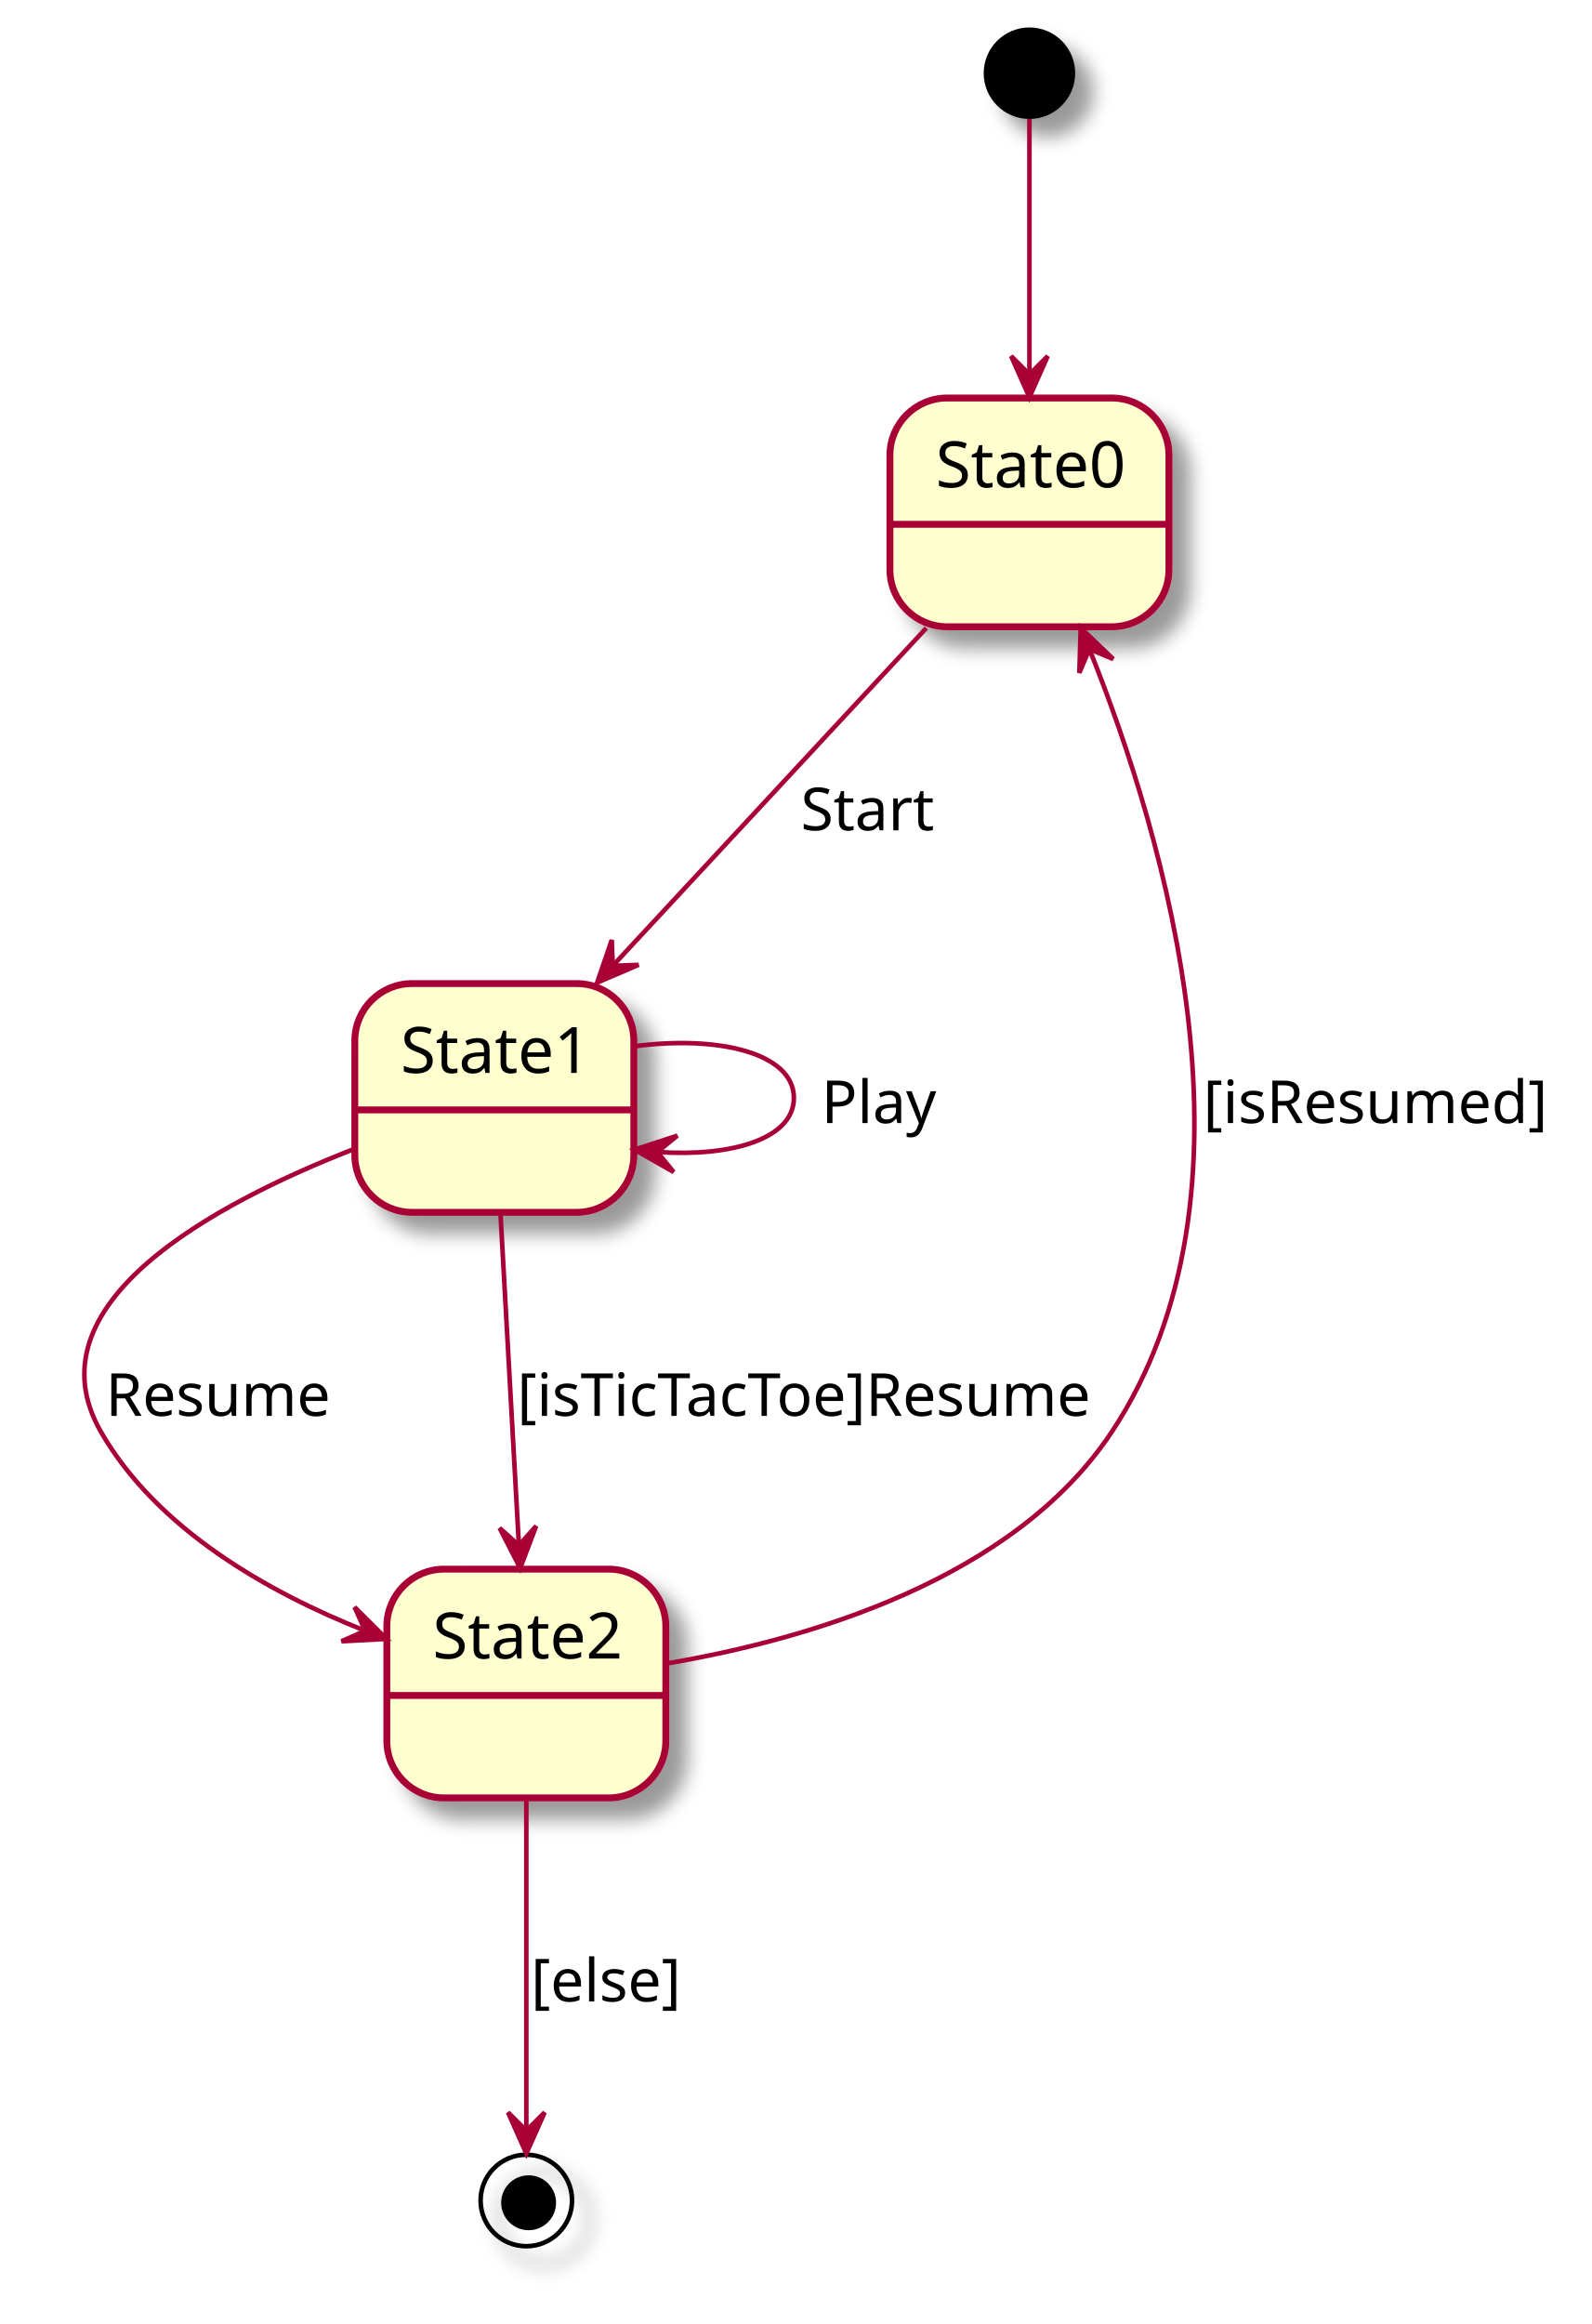
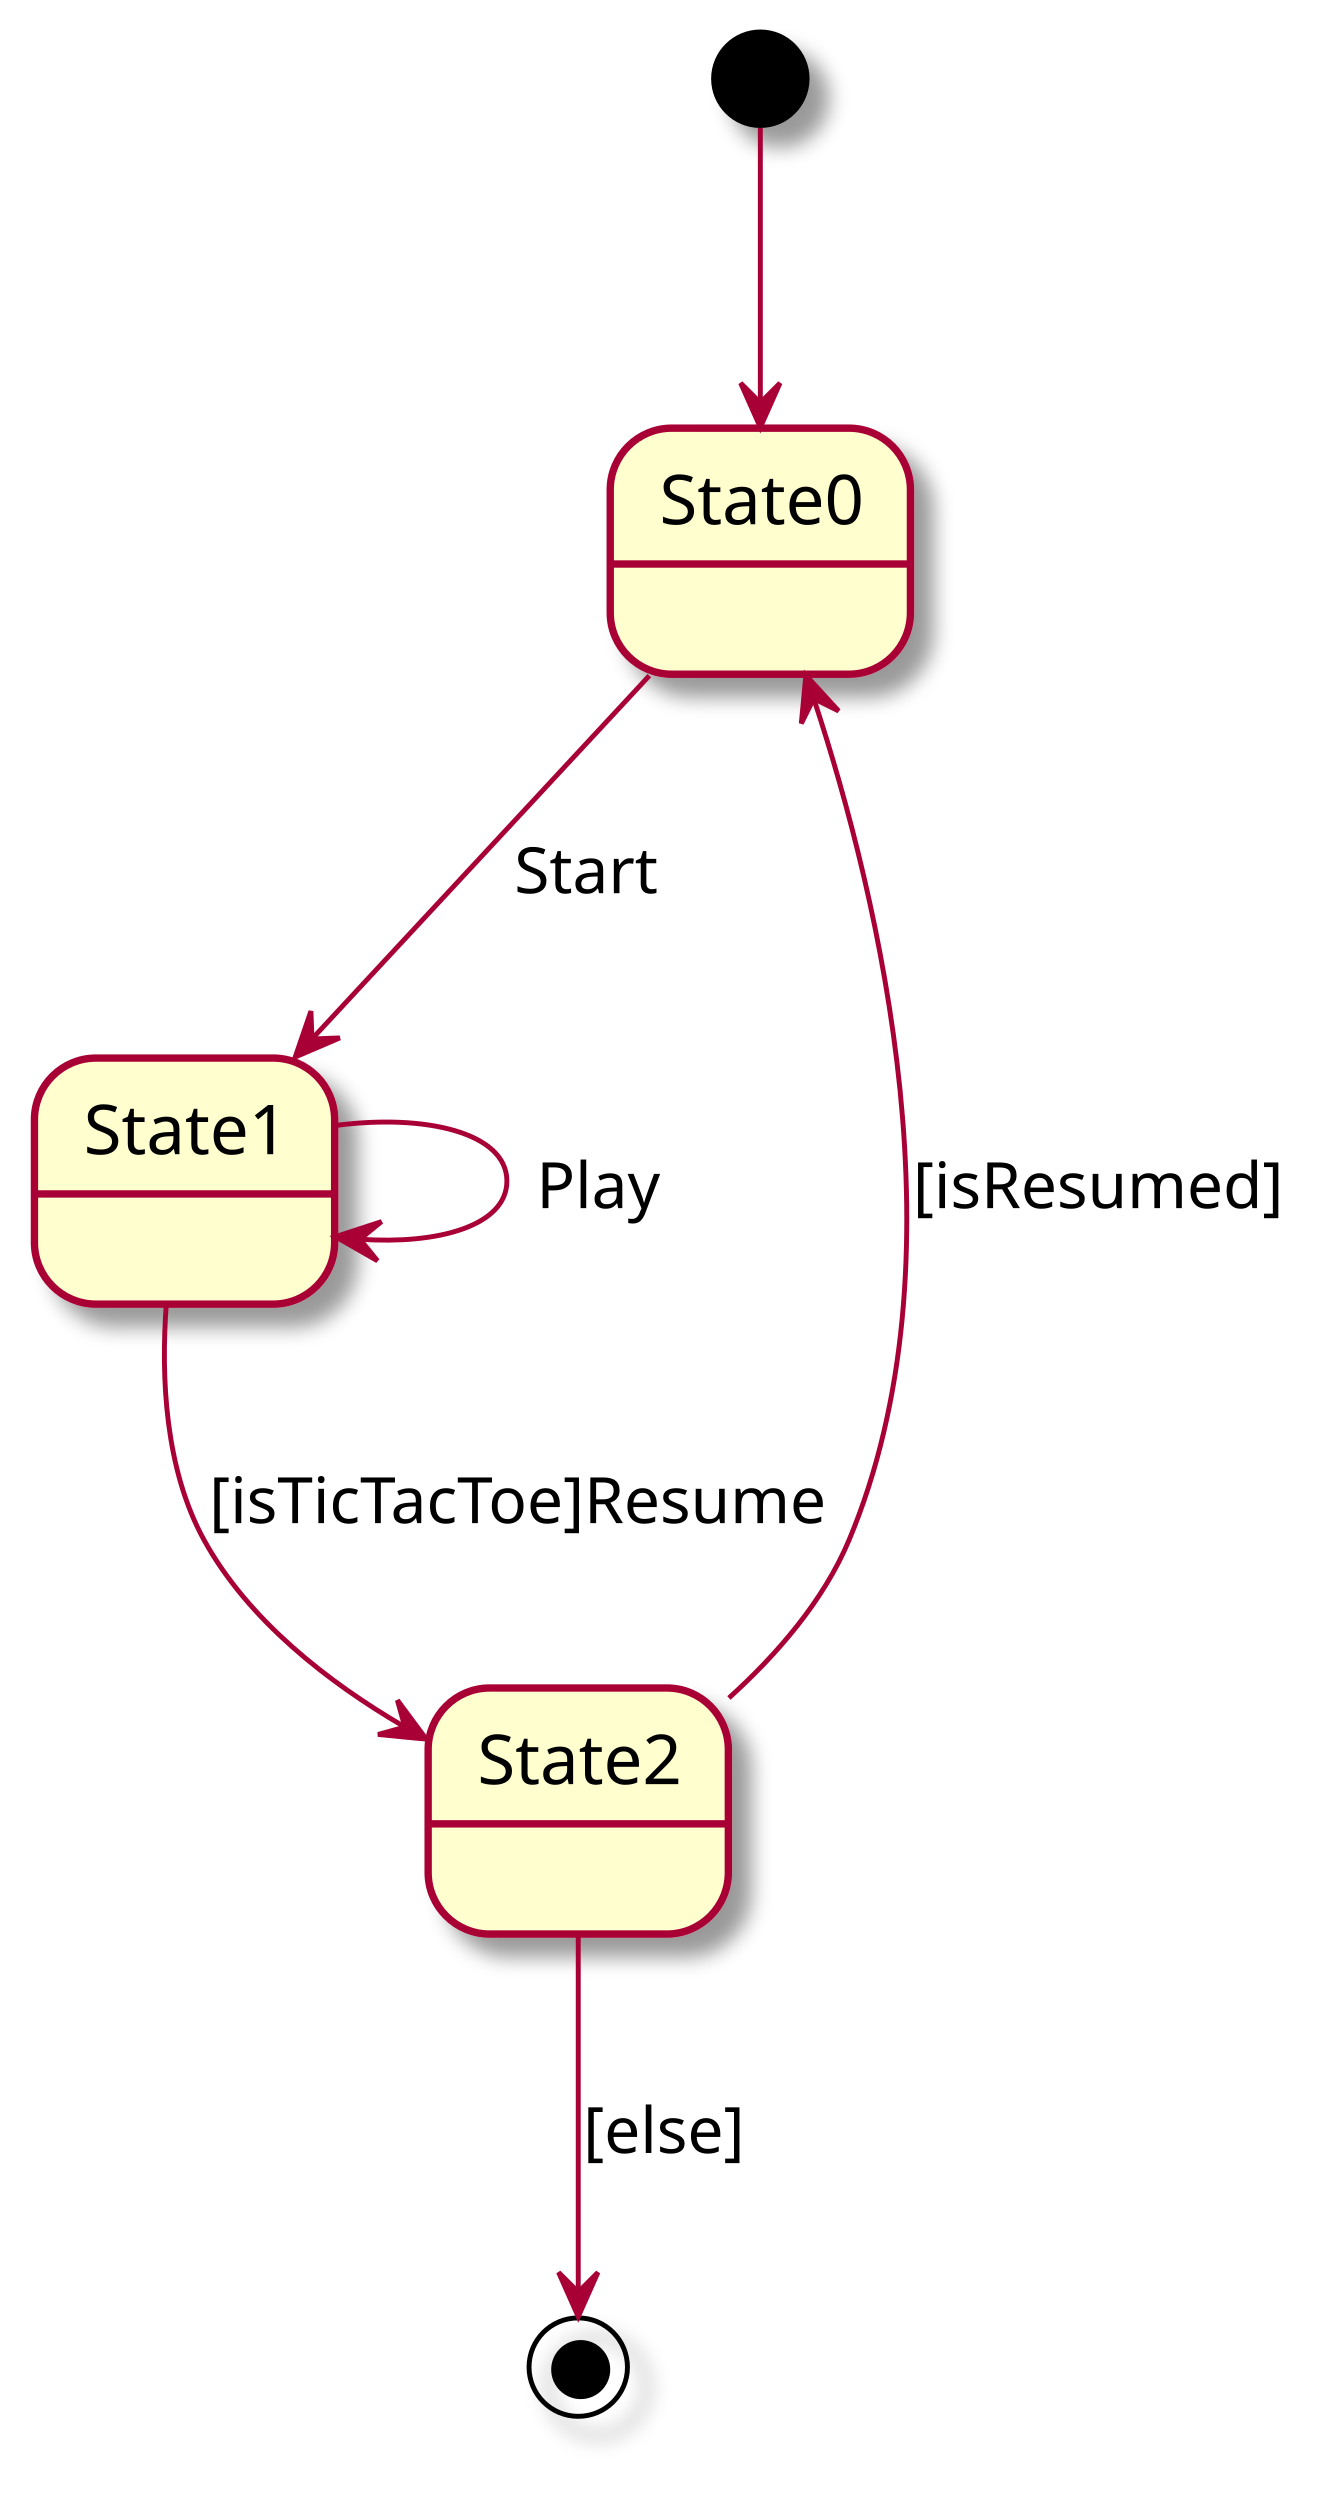
- <svg xmlns="http://www.w3.org/2000/svg" contentScriptType="application/ecmascript" contentStyleType="text/css" height="508px" preserveAspectRatio="none" style="width:348px;height:508px;" version="1.1" viewBox="0 0 348 508" width="348px" zoomAndPan="magnify">
+ <svg xmlns="http://www.w3.org/2000/svg" contentScriptType="application/ecmascript" contentStyleType="text/css" height="508px" preserveAspectRatio="none" style="width:270px;height:508px;" version="1.1" viewBox="0 0 270 508" width="270px" zoomAndPan="magnify">
  <defs>
-     <filter height="300%" id="f1krdzexroxko7" width="300%" x="-1" y="-1">
+     <filter height="300%" id="f1t43ua417uwks" width="300%" x="-1" y="-1">
      <feGaussianBlur result="blurOut" stdDeviation="2.0" />
      <feColorMatrix in="blurOut" result="blurOut2" type="matrix" values="0 0 0 0 0 0 0 0 0 0 0 0 0 0 0 0 0 0 .4 0" />
      <feOffset dx="4.0" dy="4.0" in="blurOut2" result="blurOut3" />
      <feBlend in="SourceGraphic" in2="blurOut3" mode="normal" />
    </filter>
  </defs>
  <g>
-     <ellipse cx="225.079" cy="16" fill="#000000" filter="url(#f1krdzexroxko7)" rx="10" ry="10" style="stroke: none; stroke-width: 1.0;" />
+     <ellipse cx="154.5" cy="16" fill="#000000" filter="url(#f1t43ua417uwks)" rx="10" ry="10" style="stroke: none; stroke-width: 1.0;" />
    <g id="State0">
-       <rect fill="#FEFECE" filter="url(#f1krdzexroxko7)" height="50" rx="12.5" ry="12.5" style="stroke: #A80036; stroke-width: 1.5;" width="61" x="194.579" y="87" />
-       <line style="stroke: #A80036; stroke-width: 1.5;" x1="194.579" x2="255.579" y1="114.609" y2="114.609" />
-       <text fill="#000000" font-family="sans-serif" font-size="14" lengthAdjust="spacingAndGlyphs" textLength="41" x="204.579" y="106.533">State0</text>
+       <rect fill="#FEFECE" filter="url(#f1t43ua417uwks)" height="50" rx="12.5" ry="12.5" style="stroke: #A80036; stroke-width: 1.5;" width="61" x="124" y="87" />
+       <line style="stroke: #A80036; stroke-width: 1.5;" x1="124" x2="185" y1="114.609" y2="114.609" />
+       <text fill="#000000" font-family="sans-serif" font-size="14" lengthAdjust="spacingAndGlyphs" textLength="41" x="134" y="106.533">State0</text>
    </g>
    <g id="State1">
-       <rect fill="#FEFECE" filter="url(#f1krdzexroxko7)" height="50" rx="12.5" ry="12.5" style="stroke: #A80036; stroke-width: 1.5;" width="61" x="77.579" y="215" />
-       <line style="stroke: #A80036; stroke-width: 1.5;" x1="77.579" x2="138.579" y1="242.609" y2="242.609" />
-       <text fill="#000000" font-family="sans-serif" font-size="14" lengthAdjust="spacingAndGlyphs" textLength="41" x="87.579" y="234.533">State1</text>
+       <rect fill="#FEFECE" filter="url(#f1t43ua417uwks)" height="50" rx="12.5" ry="12.5" style="stroke: #A80036; stroke-width: 1.5;" width="61" x="7" y="215" />
+       <line style="stroke: #A80036; stroke-width: 1.5;" x1="7" x2="68" y1="242.609" y2="242.609" />
+       <text fill="#000000" font-family="sans-serif" font-size="14" lengthAdjust="spacingAndGlyphs" textLength="41" x="17" y="234.533">State1</text>
    </g>
    <g id="State2">
-       <rect fill="#FEFECE" filter="url(#f1krdzexroxko7)" height="50" rx="12.5" ry="12.5" style="stroke: #A80036; stroke-width: 1.5;" width="61" x="84.579" y="343" />
-       <line style="stroke: #A80036; stroke-width: 1.5;" x1="84.579" x2="145.579" y1="370.609" y2="370.609" />
-       <text fill="#000000" font-family="sans-serif" font-size="14" lengthAdjust="spacingAndGlyphs" textLength="41" x="94.579" y="362.533">State2</text>
+       <rect fill="#FEFECE" filter="url(#f1t43ua417uwks)" height="50" rx="12.5" ry="12.5" style="stroke: #A80036; stroke-width: 1.5;" width="61" x="87" y="343" />
+       <line style="stroke: #A80036; stroke-width: 1.5;" x1="87" x2="148" y1="370.609" y2="370.609" />
+       <text fill="#000000" font-family="sans-serif" font-size="14" lengthAdjust="spacingAndGlyphs" textLength="41" x="97" y="362.533">State2</text>
    </g>
-     <ellipse cx="115.079" cy="481" fill="none" filter="url(#f1krdzexroxko7)" rx="10" ry="10" style="stroke: #000000; stroke-width: 1.0;" />
-     <ellipse cx="115.579" cy="481.5" fill="#000000" rx="6" ry="6" style="stroke: none; stroke-width: 1.0;" />
-     <path d="M225.079,26.013 C225.079,38.698 225.079,62.409 225.079,81.57 " fill="none" id="*start-&gt;State0" style="stroke: #A80036; stroke-width: 1.0;" />
-     <polygon fill="#A80036" points="225.079,86.84,229.079,77.84,225.079,81.84,221.079,77.84,225.079,86.84" style="stroke: #A80036; stroke-width: 1.0;" />
-     <path d="M202.52,137.294 C182.935,158.386 154.575,188.927 134.049,211.032 " fill="none" id="State0-&gt;State1" style="stroke: #A80036; stroke-width: 1.0;" />
-     <polygon fill="#A80036" points="130.568,214.781,139.623,210.906,133.97,211.117,133.76,205.464,130.568,214.781" style="stroke: #A80036; stroke-width: 1.0;" />
-     <text fill="#000000" font-family="sans-serif" font-size="13" lengthAdjust="spacingAndGlyphs" textLength="28" x="175.079" y="181.495">Start</text>
-     <path d="M138.738,228.704 C156.734,226.297 173.579,230.062 173.579,240 C173.579,249.006 159.744,252.943 143.756,251.81 " fill="none" id="State1-&gt;State1" style="stroke: #A80036; stroke-width: 1.0;" />
-     <polygon fill="#A80036" points="138.738,251.296,147.284,256.193,143.712,251.806,148.099,248.235,138.738,251.296" style="stroke: #A80036; stroke-width: 1.0;" />
-     <text fill="#000000" font-family="sans-serif" font-size="13" lengthAdjust="spacingAndGlyphs" textLength="26" x="179.579" y="245.495">Play</text>
-     <path d="M77.406,251.161 C46.654,263.161 6,285.071 22.079,313 C34.411,334.421 58.859,348.128 79.594,356.371 " fill="none" id="State1-&gt;State2" style="stroke: #A80036; stroke-width: 1.0;" />
-     <polygon fill="#A80036" points="84.501,358.249,77.526,351.296,79.832,356.462,74.666,358.768,84.501,358.249" style="stroke: #A80036; stroke-width: 1.0;" />
-     <text fill="#000000" font-family="sans-serif" font-size="13" lengthAdjust="spacingAndGlyphs" textLength="48" x="23.079" y="309.495">Resume</text>
-     <path d="M109.429,265.294 C110.576,285.95 112.227,315.669 113.448,337.651 " fill="none" id="State1-&gt;State2-1" style="stroke: #A80036; stroke-width: 1.0;" />
-     <polygon fill="#A80036" points="113.733,342.781,117.228,333.573,113.456,337.789,109.241,334.017,113.733,342.781" style="stroke: #A80036; stroke-width: 1.0;" />
-     <text fill="#000000" font-family="sans-serif" font-size="13" lengthAdjust="spacingAndGlyphs" textLength="125" x="113.079" y="309.495">[isTicTacToe]Resume</text>
-     <path d="M145.724,363.626 C176.238,358.454 221.544,345.458 243.079,313 C277.691,260.832 254.886,183.439 238.186,141.881 " fill="none" id="State2-&gt;State0" style="stroke: #A80036; stroke-width: 1.0;" />
-     <polygon fill="#A80036" points="236.286,137.239,235.994,147.083,238.181,141.866,243.398,144.053,236.286,137.239" style="stroke: #A80036; stroke-width: 1.0;" />
-     <text fill="#000000" font-family="sans-serif" font-size="13" lengthAdjust="spacingAndGlyphs" textLength="73" x="263.079" y="245.495">[isResumed]</text>
-     <path d="M115.079,393.085 C115.079,415.159 115.079,447.118 115.079,465.502 " fill="none" id="State2-&gt;*end" style="stroke: #A80036; stroke-width: 1.0;" />
-     <polygon fill="#A80036" points="115.079,470.746,119.079,461.746,115.079,465.746,111.079,461.746,115.079,470.746" style="stroke: #A80036; stroke-width: 1.0;" />
-     <text fill="#000000" font-family="sans-serif" font-size="13" lengthAdjust="spacingAndGlyphs" textLength="32" x="116.079" y="437.495">[else]</text>
+     <ellipse cx="117.5" cy="481" fill="none" filter="url(#f1t43ua417uwks)" rx="10" ry="10" style="stroke: #000000; stroke-width: 1.0;" />
+     <ellipse cx="118" cy="481.5" fill="#000000" rx="6" ry="6" style="stroke: none; stroke-width: 1.0;" />
+     <path d="M154.5,26.013 C154.5,38.698 154.5,62.409 154.5,81.57 " fill="none" id="*start-&gt;State0" style="stroke: #A80036; stroke-width: 1.0;" />
+     <polygon fill="#A80036" points="154.5,86.84,158.5,77.84,154.5,81.84,150.5,77.84,154.5,86.84" style="stroke: #A80036; stroke-width: 1.0;" />
+     <path d="M131.941,137.294 C112.356,158.386 83.996,188.927 63.47,211.032 " fill="none" id="State0-&gt;State1" style="stroke: #A80036; stroke-width: 1.0;" />
+     <polygon fill="#A80036" points="59.989,214.781,69.044,210.906,63.391,211.117,63.181,205.464,59.989,214.781" style="stroke: #A80036; stroke-width: 1.0;" />
+     <text fill="#000000" font-family="sans-serif" font-size="13" lengthAdjust="spacingAndGlyphs" textLength="28" x="104.5" y="181.495">Start</text>
+     <path d="M68.159,228.704 C86.155,226.297 103,230.062 103,240 C103,249.006 89.166,252.943 73.177,251.81 " fill="none" id="State1-&gt;State1" style="stroke: #A80036; stroke-width: 1.0;" />
+     <polygon fill="#A80036" points="68.159,251.296,76.704,256.193,73.133,251.806,77.52,248.234,68.159,251.296" style="stroke: #A80036; stroke-width: 1.0;" />
+     <text fill="#000000" font-family="sans-serif" font-size="13" lengthAdjust="spacingAndGlyphs" textLength="26" x="109" y="245.495">Play</text>
+     <path d="M33.786,265.129 C32.702,279.841 33.515,298.532 41.5,313 C50.501,329.31 66.77,341.87 81.953,350.754 " fill="none" id="State1-&gt;State2" style="stroke: #A80036; stroke-width: 1.0;" />
+     <polygon fill="#A80036" points="86.621,353.393,80.755,345.481,82.268,350.932,76.817,352.445,86.621,353.393" style="stroke: #A80036; stroke-width: 1.0;" />
+     <text fill="#000000" font-family="sans-serif" font-size="13" lengthAdjust="spacingAndGlyphs" textLength="125" x="42.5" y="309.495">[isTicTacToe]Resume</text>
+     <path d="M148.112,345.028 C157.798,336.278 167.322,325.339 172.5,313 C196.318,256.237 178.716,182.63 165.501,142.419 " fill="none" id="State2-&gt;State0" style="stroke: #A80036; stroke-width: 1.0;" />
+     <polygon fill="#A80036" points="163.752,137.209,162.825,147.014,165.343,141.949,170.409,144.468,163.752,137.209" style="stroke: #A80036; stroke-width: 1.0;" />
+     <text fill="#000000" font-family="sans-serif" font-size="13" lengthAdjust="spacingAndGlyphs" textLength="73" x="185.5" y="245.495">[isResumed]</text>
+     <path d="M117.5,393.085 C117.5,415.159 117.5,447.118 117.5,465.502 " fill="none" id="State2-&gt;*end" style="stroke: #A80036; stroke-width: 1.0;" />
+     <polygon fill="#A80036" points="117.5,470.746,121.5,461.746,117.5,465.746,113.5,461.746,117.5,470.746" style="stroke: #A80036; stroke-width: 1.0;" />
+     <text fill="#000000" font-family="sans-serif" font-size="13" lengthAdjust="spacingAndGlyphs" textLength="32" x="118.5" y="437.495">[else]</text>
  </g>
</svg>
